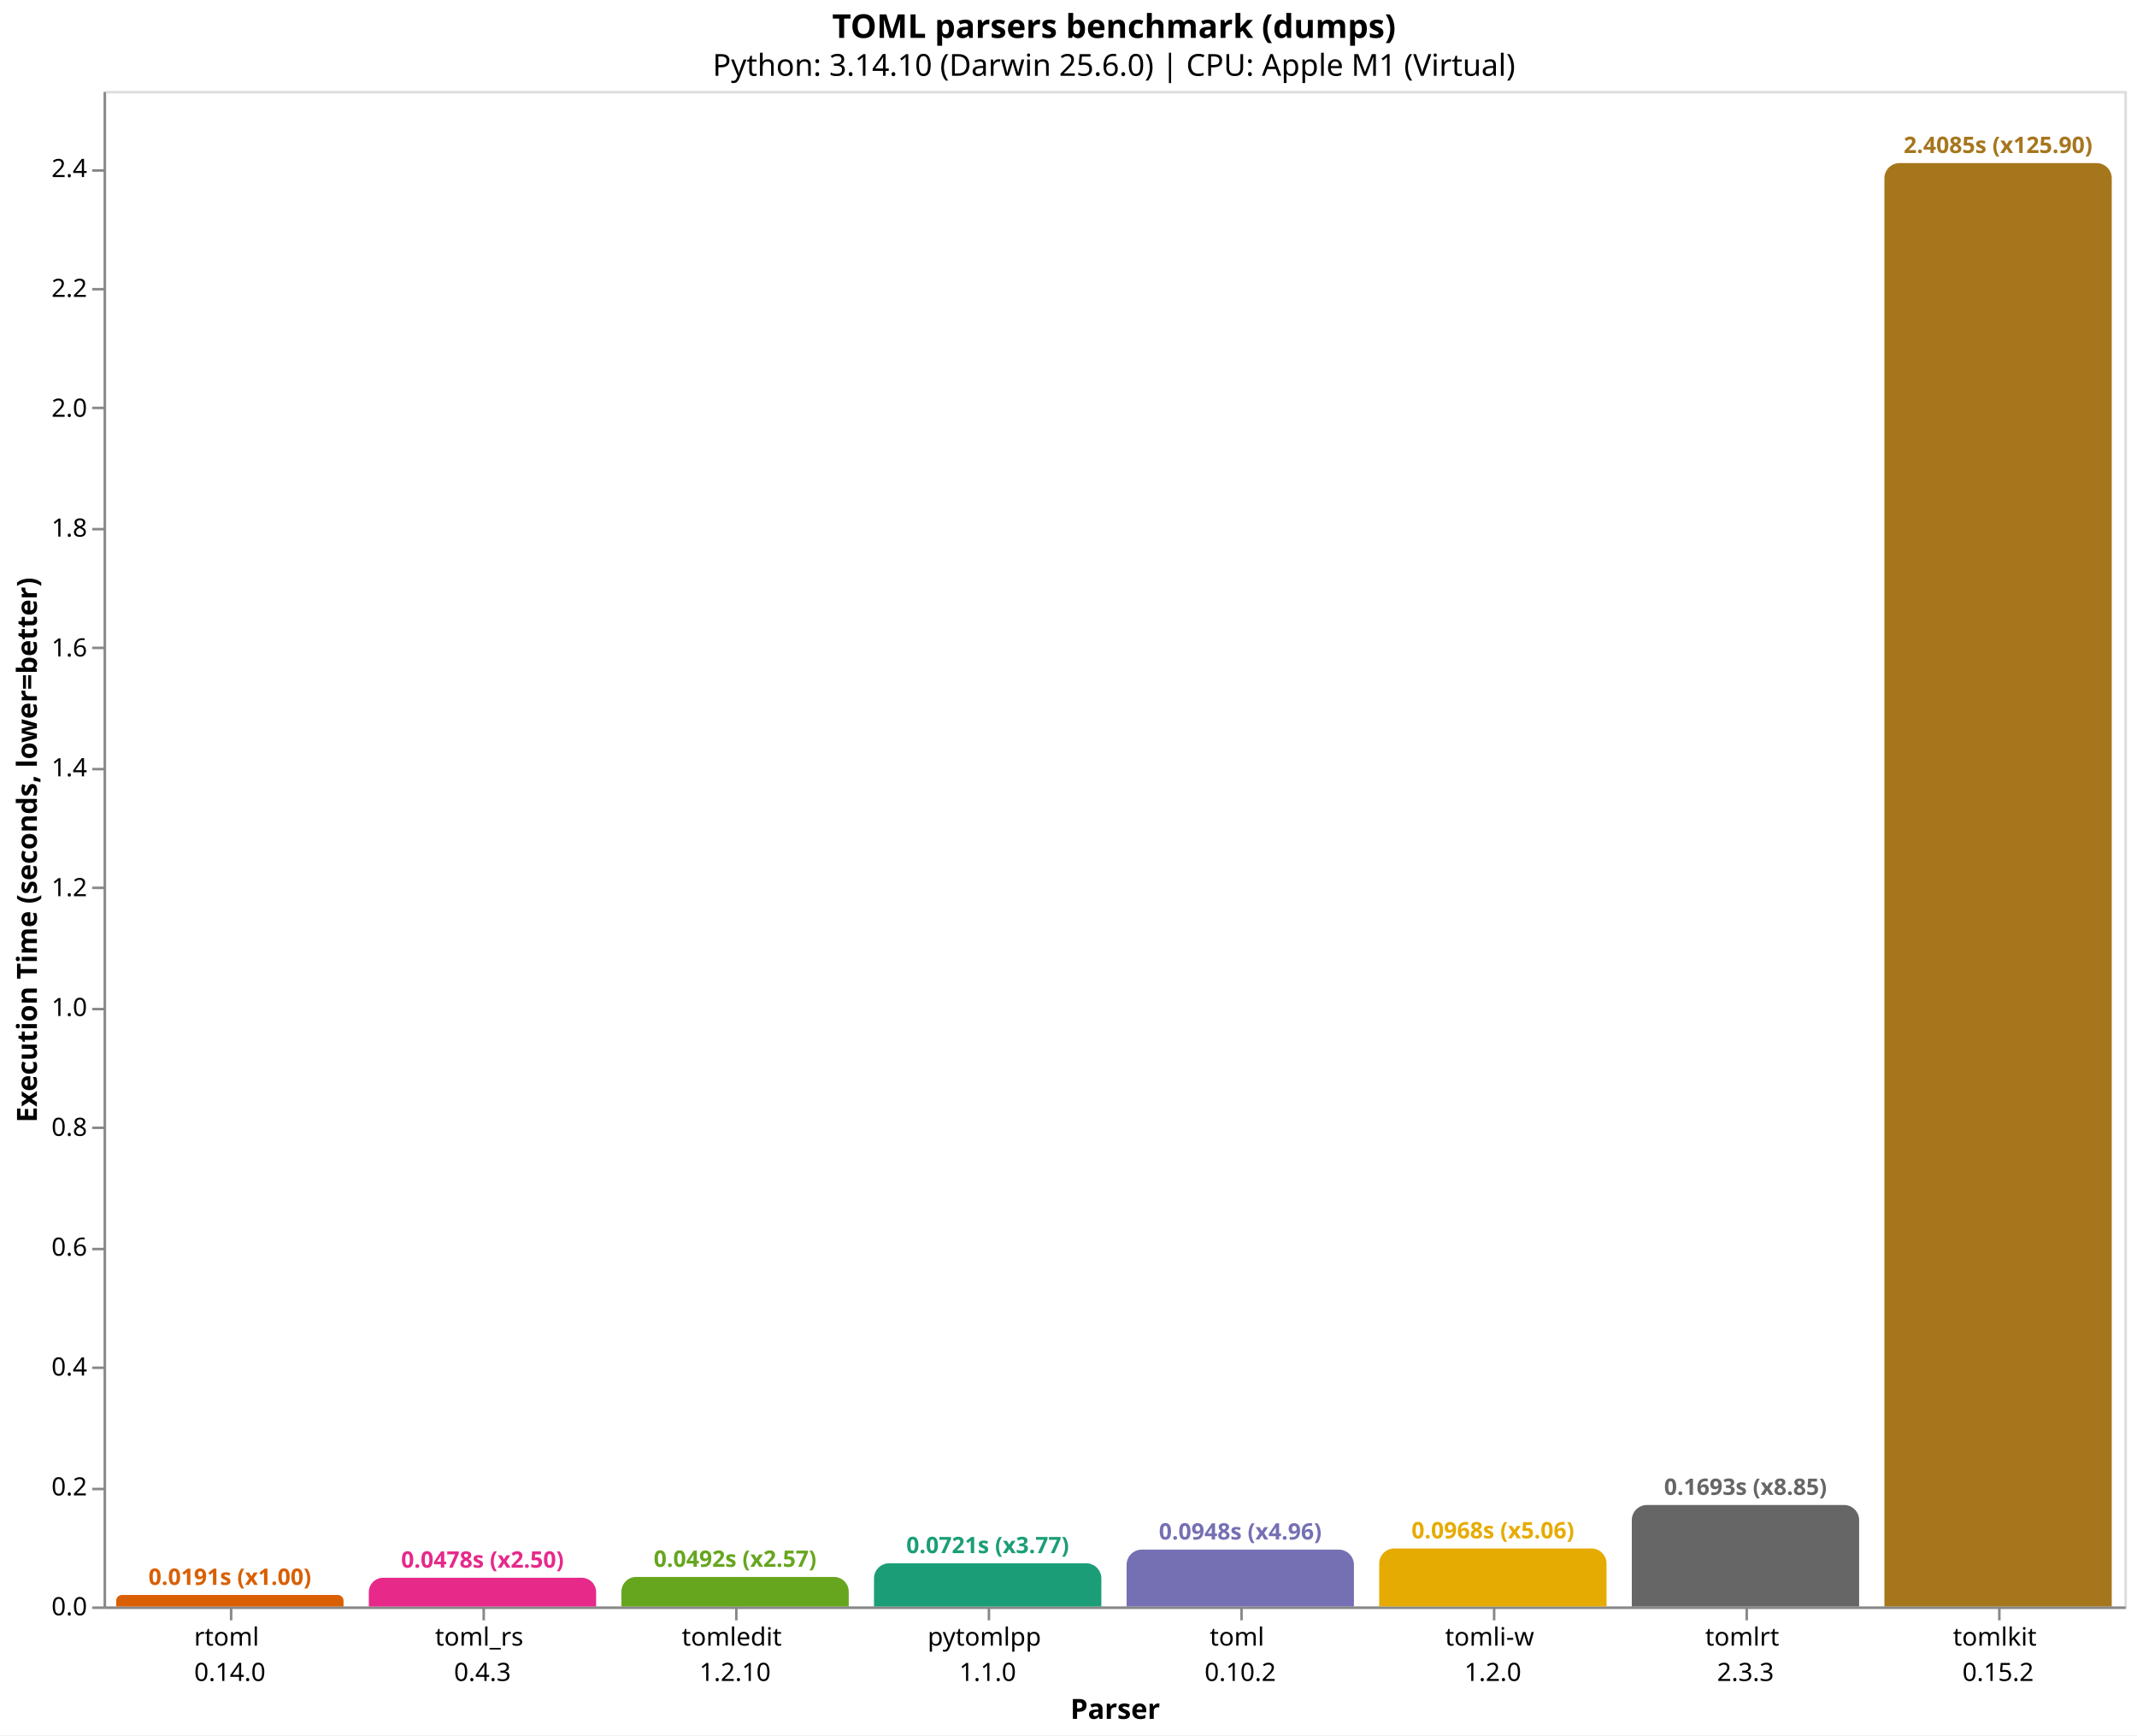
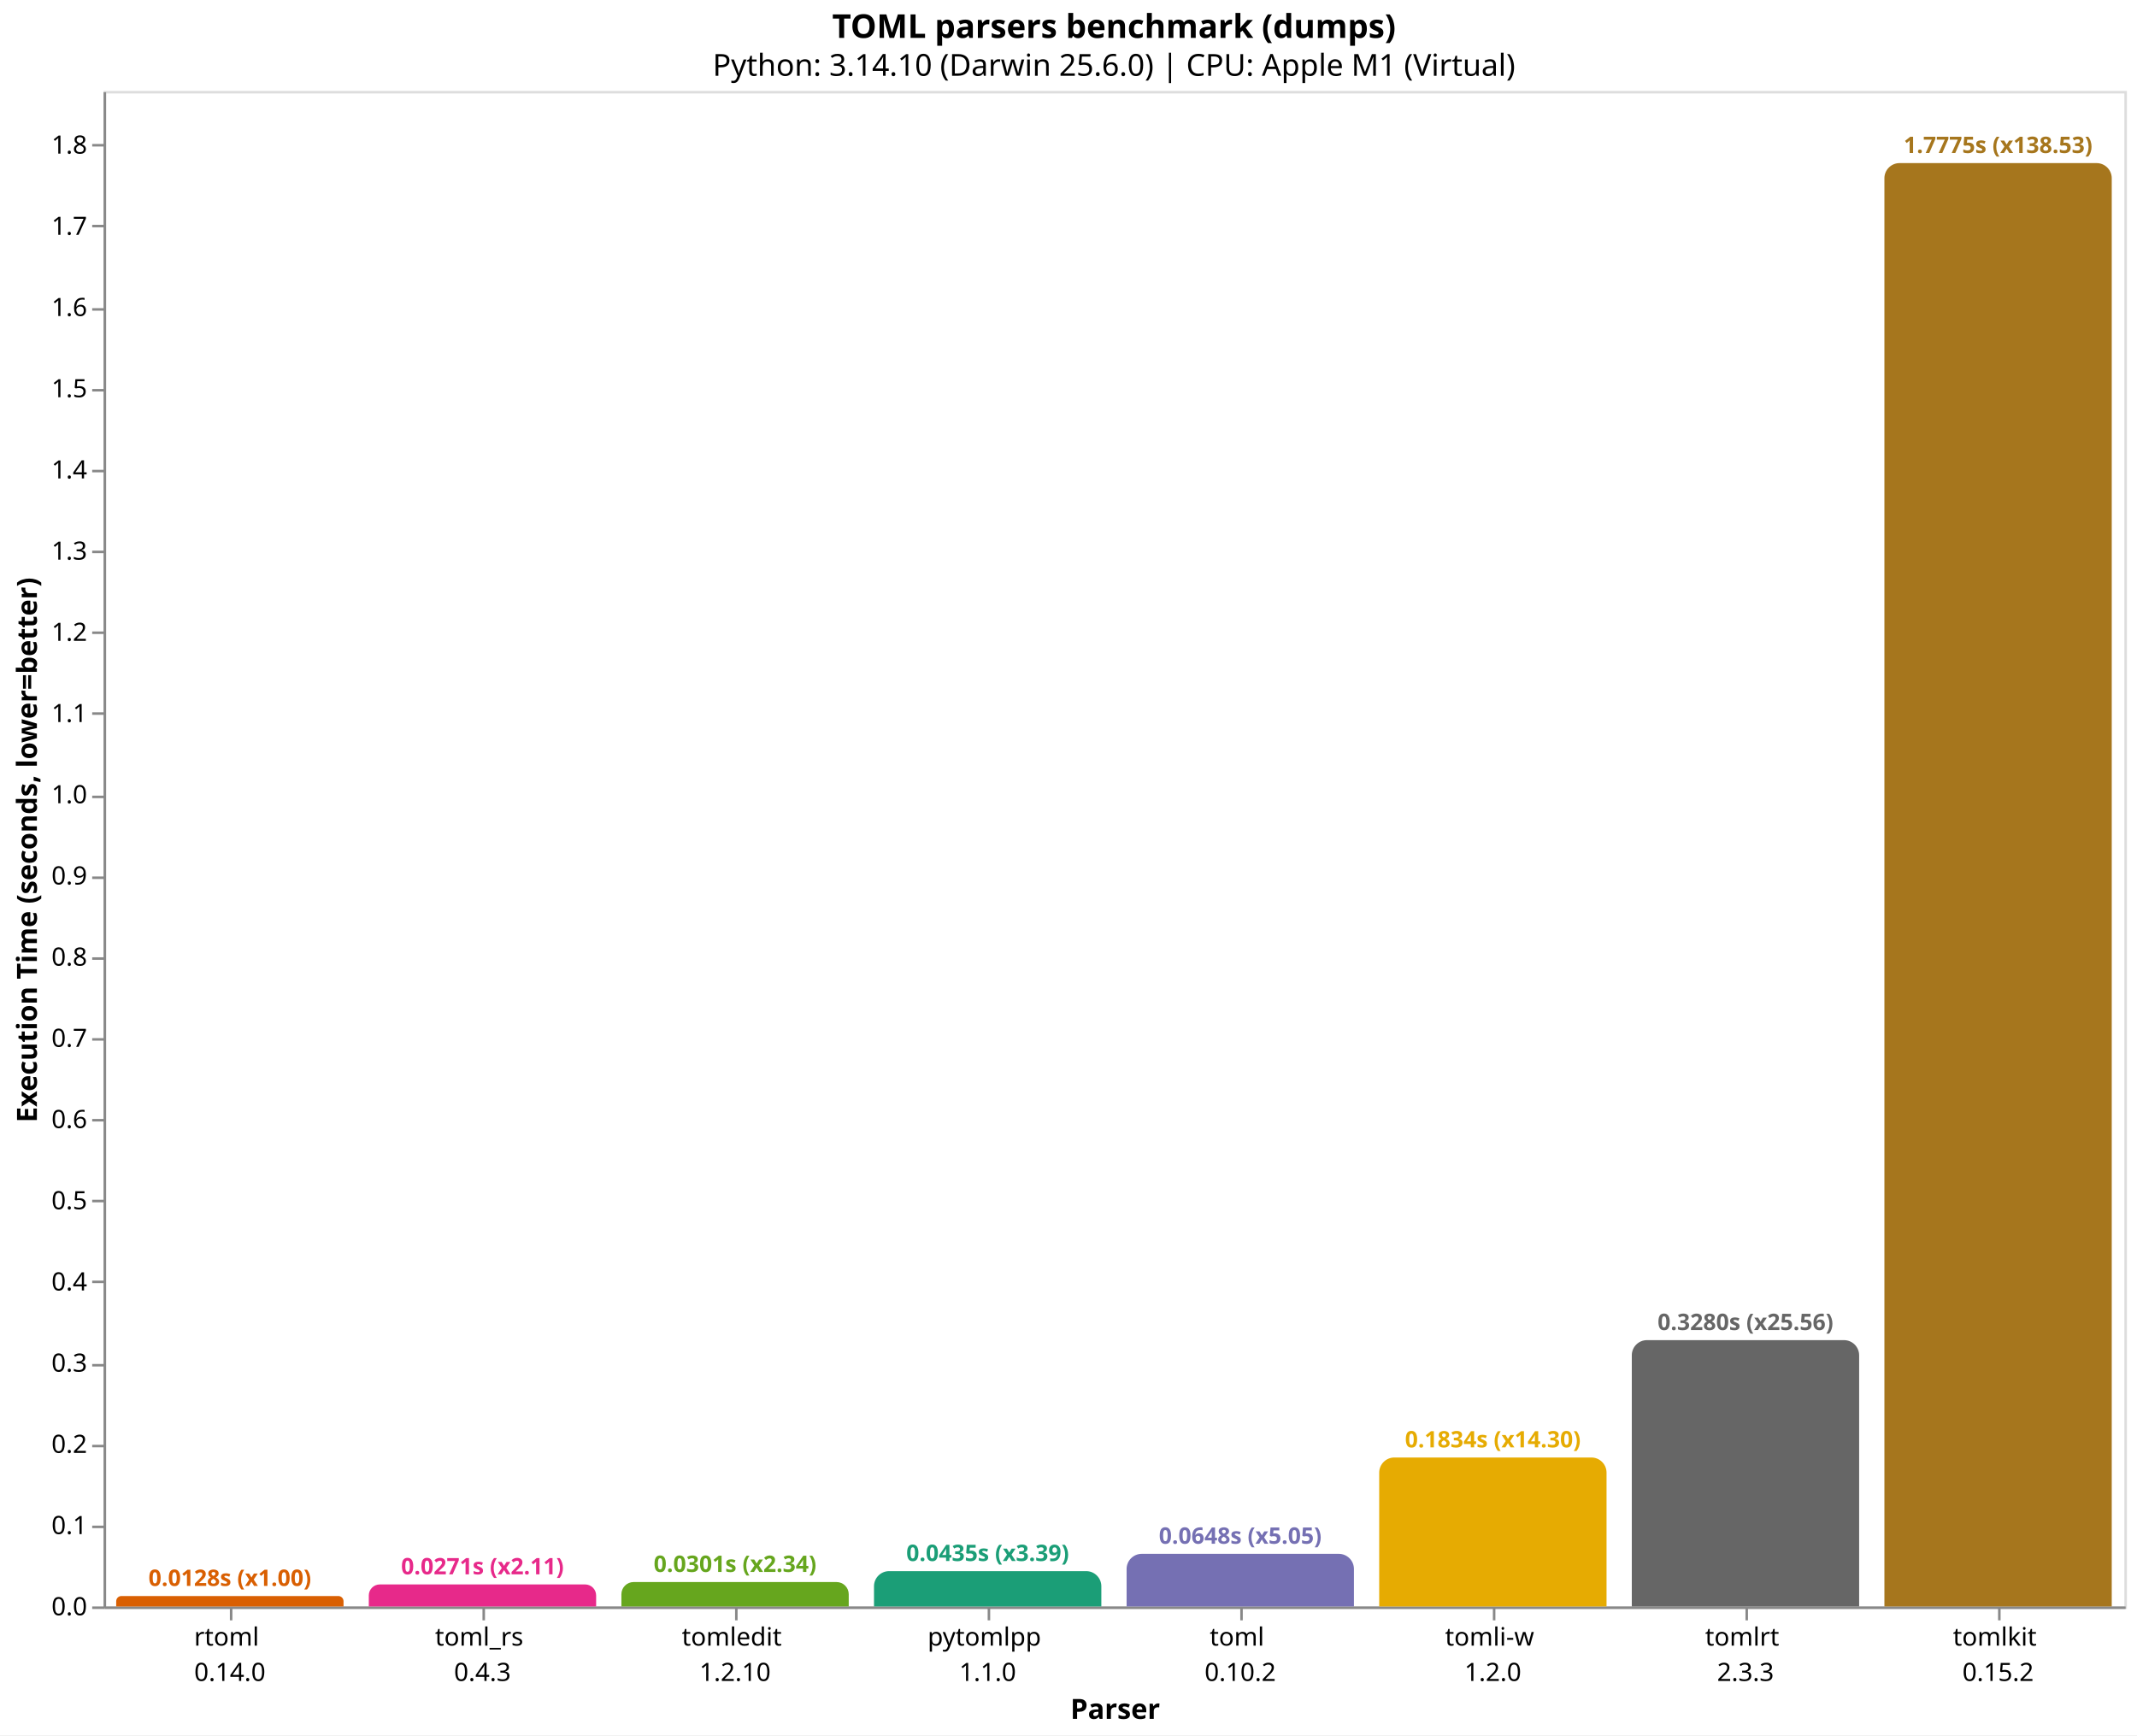
<svg xmlns="http://www.w3.org/2000/svg" version="1.1" class="marks" width="846" height="687" viewBox="0 0 846 687">
  <rect width="846" height="687" fill="white" />
  <g fill="none" stroke-miterlimit="10" transform="translate(41,36)">
    <g class="mark-group role-frame root" role="graphics-object" aria-roledescription="group mark container">
      <g transform="translate(0,0)">
        <path class="background" aria-hidden="true" d="M0.5,0.5h800v600h-800Z" stroke="#ddd" />
        <g>
          <g class="mark-group role-axis" role="graphics-symbol" aria-roledescription="axis" aria-label="X-axis titled 'Parser' for a discrete scale with 8 values: rtoml&#10;0.14.0, toml_rs&#10;0.4.3, tomledit&#10;1.2.10, pytomlpp&#10;1.1.0, toml&#10;0.10.2, ending with tomlkit&#10;0.15.2">
            <g transform="translate(0.5,600.5)">
              <path class="background" aria-hidden="true" d="M0,0h0v0h0Z" pointer-events="none" />
              <g>
                <g class="mark-rule role-axis-tick" pointer-events="none">
                  <line transform="translate(50,0)" x2="0" y2="5" stroke="#888" stroke-width="1" opacity="1" />
                  <line transform="translate(150,0)" x2="0" y2="5" stroke="#888" stroke-width="1" opacity="1" />
                  <line transform="translate(250,0)" x2="0" y2="5" stroke="#888" stroke-width="1" opacity="1" />
                  <line transform="translate(350,0)" x2="0" y2="5" stroke="#888" stroke-width="1" opacity="1" />
                  <line transform="translate(450,0)" x2="0" y2="5" stroke="#888" stroke-width="1" opacity="1" />
                  <line transform="translate(550,0)" x2="0" y2="5" stroke="#888" stroke-width="1" opacity="1" />
                  <line transform="translate(650,0)" x2="0" y2="5" stroke="#888" stroke-width="1" opacity="1" />
                  <line transform="translate(750,0)" x2="0" y2="5" stroke="#888" stroke-width="1" opacity="1" />
                </g>
                <g class="mark-text role-axis-label" pointer-events="none">
                  <text text-anchor="middle" transform="translate(49.5,15)" font-family="sans-serif" font-size="10px" fill="#000" opacity="1">
                    <tspan>rtoml</tspan>
                    <tspan x="0" dy="14">0.14.0</tspan>
                  </text>
                  <text text-anchor="middle" transform="translate(149.5,15)" font-family="sans-serif" font-size="10px" fill="#000" opacity="1">
                    <tspan>toml_rs</tspan>
                    <tspan x="0" dy="14">0.4.3</tspan>
                  </text>
                  <text text-anchor="middle" transform="translate(249.5,15)" font-family="sans-serif" font-size="10px" fill="#000" opacity="1">
                    <tspan>tomledit</tspan>
                    <tspan x="0" dy="14">1.2.10</tspan>
                  </text>
                  <text text-anchor="middle" transform="translate(349.5,15)" font-family="sans-serif" font-size="10px" fill="#000" opacity="1">
                    <tspan>pytomlpp</tspan>
                    <tspan x="0" dy="14">1.1.0</tspan>
                  </text>
                  <text text-anchor="middle" transform="translate(449.5,15)" font-family="sans-serif" font-size="10px" fill="#000" opacity="1">
                    <tspan>toml</tspan>
                    <tspan x="0" dy="14">0.10.2</tspan>
                  </text>
                  <text text-anchor="middle" transform="translate(549.5,15)" font-family="sans-serif" font-size="10px" fill="#000" opacity="1">
                    <tspan>tomli-w</tspan>
                    <tspan x="0" dy="14">1.2.0</tspan>
                  </text>
                  <text text-anchor="middle" transform="translate(649.5,15)" font-family="sans-serif" font-size="10px" fill="#000" opacity="1">
                    <tspan>tomlrt</tspan>
                    <tspan x="0" dy="14">2.3.3</tspan>
                  </text>
                  <text text-anchor="middle" transform="translate(749.5,15)" font-family="sans-serif" font-size="10px" fill="#000" opacity="1">
                    <tspan>tomlkit</tspan>
                    <tspan x="0" dy="14">0.15.2</tspan>
                  </text>
                </g>
                <g class="mark-rule role-axis-domain" pointer-events="none">
                  <line transform="translate(0,0)" x2="800" y2="0" stroke="#888" stroke-width="1" opacity="1" />
                </g>
                <g class="mark-text role-axis-title" pointer-events="none">
                  <text text-anchor="middle" transform="translate(400,44)" font-family="sans-serif" font-size="11px" font-weight="bold" fill="#000" opacity="1">Parser</text>
                </g>
              </g>
              <path class="foreground" aria-hidden="true" d="" pointer-events="none" display="none" />
            </g>
          </g>
-           <g class="mark-group role-axis" role="graphics-symbol" aria-roledescription="axis" aria-label="Y-axis titled 'Execution Time (seconds, lower=better)' for a linear scale with values from 0.0 to 2.5">
+           <g class="mark-group role-axis" role="graphics-symbol" aria-roledescription="axis" aria-label="Y-axis titled 'Execution Time (seconds, lower=better)' for a linear scale with values from 0.0 to 1.9">
            <g transform="translate(0.5,0.5)">
              <path class="background" aria-hidden="true" d="M0,0h0v0h0Z" pointer-events="none" />
              <g>
                <g class="mark-rule role-axis-tick" pointer-events="none">
                  <line transform="translate(0,600)" x2="-5" y2="0" stroke="#888" stroke-width="1" opacity="1" />
-                   <line transform="translate(0,553)" x2="-5" y2="0" stroke="#888" stroke-width="1" opacity="1" />
-                   <line transform="translate(0,505)" x2="-5" y2="0" stroke="#888" stroke-width="1" opacity="1" />
-                   <line transform="translate(0,458)" x2="-5" y2="0" stroke="#888" stroke-width="1" opacity="1" />
-                   <line transform="translate(0,410)" x2="-5" y2="0" stroke="#888" stroke-width="1" opacity="1" />
-                   <line transform="translate(0,363)" x2="-5" y2="0" stroke="#888" stroke-width="1" opacity="1" />
-                   <line transform="translate(0,315)" x2="-5" y2="0" stroke="#888" stroke-width="1" opacity="1" />
-                   <line transform="translate(0,268)" x2="-5" y2="0" stroke="#888" stroke-width="1" opacity="1" />
-                   <line transform="translate(0,220)" x2="-5" y2="0" stroke="#888" stroke-width="1" opacity="1" />
-                   <line transform="translate(0,173)" x2="-5" y2="0" stroke="#888" stroke-width="1" opacity="1" />
-                   <line transform="translate(0,125)" x2="-5" y2="0" stroke="#888" stroke-width="1" opacity="1" />
-                   <line transform="translate(0,78)" x2="-5" y2="0" stroke="#888" stroke-width="1" opacity="1" />
-                   <line transform="translate(0,31)" x2="-5" y2="0" stroke="#888" stroke-width="1" opacity="1" />
+                   <line transform="translate(0,568)" x2="-5" y2="0" stroke="#888" stroke-width="1" opacity="1" />
+                   <line transform="translate(0,536)" x2="-5" y2="0" stroke="#888" stroke-width="1" opacity="1" />
+                   <line transform="translate(0,504)" x2="-5" y2="0" stroke="#888" stroke-width="1" opacity="1" />
+                   <line transform="translate(0,471)" x2="-5" y2="0" stroke="#888" stroke-width="1" opacity="1" />
+                   <line transform="translate(0,439)" x2="-5" y2="0" stroke="#888" stroke-width="1" opacity="1" />
+                   <line transform="translate(0,407)" x2="-5" y2="0" stroke="#888" stroke-width="1" opacity="1" />
+                   <line transform="translate(0,375)" x2="-5" y2="0" stroke="#888" stroke-width="1" opacity="1" />
+                   <line transform="translate(0,343)" x2="-5" y2="0" stroke="#888" stroke-width="1" opacity="1" />
+                   <line transform="translate(0,311)" x2="-5" y2="0" stroke="#888" stroke-width="1" opacity="1" />
+                   <line transform="translate(0,279)" x2="-5" y2="0" stroke="#888" stroke-width="1" opacity="1" />
+                   <line transform="translate(0,246)" x2="-5" y2="0" stroke="#888" stroke-width="1" opacity="1" />
+                   <line transform="translate(0,214)" x2="-5" y2="0" stroke="#888" stroke-width="1" opacity="1" />
+                   <line transform="translate(0,182)" x2="-5" y2="0" stroke="#888" stroke-width="1" opacity="1" />
+                   <line transform="translate(0,150)" x2="-5" y2="0" stroke="#888" stroke-width="1" opacity="1" />
+                   <line transform="translate(0,118)" x2="-5" y2="0" stroke="#888" stroke-width="1" opacity="1" />
+                   <line transform="translate(0,86)" x2="-5" y2="0" stroke="#888" stroke-width="1" opacity="1" />
+                   <line transform="translate(0,53)" x2="-5" y2="0" stroke="#888" stroke-width="1" opacity="1" />
+                   <line transform="translate(0,21)" x2="-5" y2="0" stroke="#888" stroke-width="1" opacity="1" />
                </g>
                <g class="mark-text role-axis-label" pointer-events="none">
                  <text text-anchor="end" transform="translate(-7,603)" font-family="sans-serif" font-size="10px" fill="#000" opacity="1">0.0</text>
-                   <text text-anchor="end" transform="translate(-7,555.5497)" font-family="sans-serif" font-size="10px" fill="#000" opacity="1">0.2</text>
-                   <text text-anchor="end" transform="translate(-7,508.0993)" font-family="sans-serif" font-size="10px" fill="#000" opacity="1">0.4</text>
-                   <text text-anchor="end" transform="translate(-7,460.649)" font-family="sans-serif" font-size="10px" fill="#000" opacity="1">0.6</text>
-                   <text text-anchor="end" transform="translate(-7,413.1986)" font-family="sans-serif" font-size="10px" fill="#000" opacity="1">0.8</text>
-                   <text text-anchor="end" transform="translate(-7,365.7483)" font-family="sans-serif" font-size="10px" fill="#000" opacity="1">1.0</text>
-                   <text text-anchor="end" transform="translate(-7,318.2979)" font-family="sans-serif" font-size="10px" fill="#000" opacity="1">1.2</text>
-                   <text text-anchor="end" transform="translate(-7,270.8476)" font-family="sans-serif" font-size="10px" fill="#000" opacity="1">1.4</text>
-                   <text text-anchor="end" transform="translate(-7,223.3972)" font-family="sans-serif" font-size="10px" fill="#000" opacity="1">1.6</text>
-                   <text text-anchor="end" transform="translate(-7,175.9469)" font-family="sans-serif" font-size="10px" fill="#000" opacity="1">1.8</text>
-                   <text text-anchor="end" transform="translate(-7,128.4965)" font-family="sans-serif" font-size="10px" fill="#000" opacity="1">2.0</text>
-                   <text text-anchor="end" transform="translate(-7,81.0462)" font-family="sans-serif" font-size="10px" fill="#000" opacity="1">2.2</text>
-                   <text text-anchor="end" transform="translate(-7,33.59586)" font-family="sans-serif" font-size="10px" fill="#000" opacity="1">2.4</text>
+                   <text text-anchor="end" transform="translate(-7,570.8512)" font-family="sans-serif" font-size="10px" fill="#000" opacity="1">0.1</text>
+                   <text text-anchor="end" transform="translate(-7,538.7025)" font-family="sans-serif" font-size="10px" fill="#000" opacity="1">0.2</text>
+                   <text text-anchor="end" transform="translate(-7,506.5537)" font-family="sans-serif" font-size="10px" fill="#000" opacity="1">0.3</text>
+                   <text text-anchor="end" transform="translate(-7,474.405)" font-family="sans-serif" font-size="10px" fill="#000" opacity="1">0.4</text>
+                   <text text-anchor="end" transform="translate(-7,442.2562)" font-family="sans-serif" font-size="10px" fill="#000" opacity="1">0.5</text>
+                   <text text-anchor="end" transform="translate(-7,410.1074)" font-family="sans-serif" font-size="10px" fill="#000" opacity="1">0.6</text>
+                   <text text-anchor="end" transform="translate(-7,377.9587)" font-family="sans-serif" font-size="10px" fill="#000" opacity="1">0.7</text>
+                   <text text-anchor="end" transform="translate(-7,345.8099)" font-family="sans-serif" font-size="10px" fill="#000" opacity="1">0.8</text>
+                   <text text-anchor="end" transform="translate(-7,313.6612)" font-family="sans-serif" font-size="10px" fill="#000" opacity="1">0.9</text>
+                   <text text-anchor="end" transform="translate(-7,281.5124)" font-family="sans-serif" font-size="10px" fill="#000" opacity="1">1.0</text>
+                   <text text-anchor="end" transform="translate(-7,249.3636)" font-family="sans-serif" font-size="10px" fill="#000" opacity="1">1.1</text>
+                   <text text-anchor="end" transform="translate(-7,217.2149)" font-family="sans-serif" font-size="10px" fill="#000" opacity="1">1.2</text>
+                   <text text-anchor="end" transform="translate(-7,185.0661)" font-family="sans-serif" font-size="10px" fill="#000" opacity="1">1.3</text>
+                   <text text-anchor="end" transform="translate(-7,152.9174)" font-family="sans-serif" font-size="10px" fill="#000" opacity="1">1.4</text>
+                   <text text-anchor="end" transform="translate(-7,120.7686)" font-family="sans-serif" font-size="10px" fill="#000" opacity="1">1.5</text>
+                   <text text-anchor="end" transform="translate(-7,88.61984)" font-family="sans-serif" font-size="10px" fill="#000" opacity="1">1.6</text>
+                   <text text-anchor="end" transform="translate(-7,56.47109)" font-family="sans-serif" font-size="10px" fill="#000" opacity="1">1.7</text>
+                   <text text-anchor="end" transform="translate(-7,24.32233)" font-family="sans-serif" font-size="10px" fill="#000" opacity="1">1.8</text>
                </g>
                <g class="mark-rule role-axis-domain" pointer-events="none">
                  <line transform="translate(0,600)" x2="0" y2="-600" stroke="#888" stroke-width="1" opacity="1" />
                </g>
                <g class="mark-text role-axis-title" pointer-events="none">
                  <text text-anchor="middle" transform="translate(-24.90137,300) rotate(-90) translate(0,-2)" font-family="sans-serif" font-size="11px" font-weight="bold" fill="#000" opacity="1">Execution Time (seconds, lower=better)</text>
                </g>
              </g>
              <path class="foreground" aria-hidden="true" d="" pointer-events="none" display="none" />
            </g>
          </g>
          <g class="mark-group role-scope" role="graphics-object" aria-roledescription="group mark container">
-             <g transform="translate(5,595.4612)">
-               <path class="background" aria-hidden="true" d="M2.269,0L87.731,0C88.983,0,90,1.017,90,2.269L90,4.539C90,4.539,90,4.539,90,4.539L0,4.539C0,4.539,0,4.539,0,4.539L0,2.269C0,1.017,1.017,0,2.269,0Z" />
+             <g transform="translate(5,595.8752)">
+               <path class="background" aria-hidden="true" d="M2.062,0L87.938,0C89.076,0,90,0.924,90,2.062L90,4.125C90,4.125,90,4.125,90,4.125L0,4.125C0,4.125,0,4.125,0,4.125L0,2.062C0,0.924,0.924,0,2.062,0Z" />
              <g clip-path="url(#clip9)">
                <g class="mark-group role-scope" role="graphics-object" aria-roledescription="group mark container">
-                   <g transform="translate(0,-595.4612)">
-                     <path class="background" aria-hidden="true" d="M0,0h90v0h-90Z" />
-                     <g>
-                       <g class="mark-rect role-mark layer_0_marks" role="graphics-object" aria-roledescription="rect mark container">
-                         <path aria-label="Parser: rtoml&#10;0.14.0; Execution Time (seconds, lower=better): 0.019130791; parser: rtoml; Execution Time (s): 0.0191; Slowdown: 1.00" role="graphics-symbol" aria-roledescription="bar" d="M0,595.461h90v4.539h-90Z" fill="#d95f02" />
-                       </g>
-                     </g>
-                     <path class="foreground" aria-hidden="true" d="" display="none" />
-                   </g>
-                 </g>
-               </g>
-               <path class="foreground" aria-hidden="true" d="" display="none" />
-             </g>
-             <g transform="translate(105,588.6511)">
-               <path class="background" aria-hidden="true" d="M5.674,0L84.326,0C87.457,0,90,2.543,90,5.674L90,11.349C90,11.349,90,11.349,90,11.349L0,11.349C0,11.349,0,11.349,0,11.349L0,5.674C0,2.543,2.543,0,5.674,0Z" />
+                   <g transform="translate(0,-595.8752)">
+                     <path class="background" aria-hidden="true" d="M0,0h90v0h-90Z" />
+                     <g>
+                       <g class="mark-rect role-mark layer_0_marks" role="graphics-object" aria-roledescription="rect mark container">
+                         <path aria-label="Parser: rtoml&#10;0.14.0; Execution Time (seconds, lower=better): 0.012830458; parser: rtoml; Execution Time (s): 0.0128; Slowdown: 1.00" role="graphics-symbol" aria-roledescription="bar" d="M0,595.875h90v4.125h-90Z" fill="#d95f02" />
+                       </g>
+                     </g>
+                     <path class="foreground" aria-hidden="true" d="" display="none" />
+                   </g>
+                 </g>
+               </g>
+               <path class="foreground" aria-hidden="true" d="" display="none" />
+             </g>
+             <g transform="translate(105,591.2833)">
+               <path class="background" aria-hidden="true" d="M4.358,0L85.642,0C88.047,0,90,1.953,90,4.358L90,8.717C90,8.717,90,8.717,90,8.717L0,8.717C0,8.717,0,8.717,0,8.717L0,4.358C0,1.953,1.953,0,4.358,0Z" />
              <g clip-path="url(#clip10)">
                <g class="mark-group role-scope" role="graphics-object" aria-roledescription="group mark container">
-                   <g transform="translate(0,-588.6511)">
-                     <path class="background" aria-hidden="true" d="M0,0h90v0h-90Z" />
-                     <g>
-                       <g class="mark-rect role-mark layer_0_marks" role="graphics-object" aria-roledescription="rect mark container">
-                         <path aria-label="Parser: toml_rs&#10;0.4.3; Execution Time (seconds, lower=better): 0.047835042; parser: toml_rs; Execution Time (s): 0.0478; Slowdown: 2.50" role="graphics-symbol" aria-roledescription="bar" d="M0,588.651h90v11.349h-90Z" fill="#e7298a" />
-                       </g>
-                     </g>
-                     <path class="foreground" aria-hidden="true" d="" display="none" />
-                   </g>
-                 </g>
-               </g>
-               <path class="foreground" aria-hidden="true" d="" display="none" />
-             </g>
-             <g transform="translate(205,588.3192)">
-               <path class="background" aria-hidden="true" d="M5.84,0L84.16,0C87.383,0,90,2.617,90,5.84L90,11.681C90,11.681,90,11.681,90,11.681L0,11.681C0,11.681,0,11.681,0,11.681L0,5.84C0,2.617,2.617,0,5.84,0Z" />
+                   <g transform="translate(0,-591.2833)">
+                     <path class="background" aria-hidden="true" d="M0,0h90v0h-90Z" />
+                     <g>
+                       <g class="mark-rect role-mark layer_0_marks" role="graphics-object" aria-roledescription="rect mark container">
+                         <path aria-label="Parser: toml_rs&#10;0.4.3; Execution Time (seconds, lower=better): 0.027113667; parser: toml_rs; Execution Time (s): 0.0271; Slowdown: 2.11" role="graphics-symbol" aria-roledescription="bar" d="M0,591.283h90v8.717h-90Z" fill="#e7298a" />
+                       </g>
+                     </g>
+                     <path class="foreground" aria-hidden="true" d="" display="none" />
+                   </g>
+                 </g>
+               </g>
+               <path class="foreground" aria-hidden="true" d="" display="none" />
+             </g>
+             <g transform="translate(205,590.3364)">
+               <path class="background" aria-hidden="true" d="M4.832,0L85.168,0C87.835,0,90,2.165,90,4.832L90,9.664C90,9.664,90,9.664,90,9.664L0,9.664C0,9.664,0,9.664,0,9.664L0,4.832C0,2.165,2.165,0,4.832,0Z" />
              <g clip-path="url(#clip11)">
                <g class="mark-group role-scope" role="graphics-object" aria-roledescription="group mark container">
-                   <g transform="translate(0,-588.3192)">
-                     <path class="background" aria-hidden="true" d="M0,0h90v0h-90Z" />
-                     <g>
-                       <g class="mark-rect role-mark layer_0_marks" role="graphics-object" aria-roledescription="rect mark container">
-                         <path aria-label="Parser: tomledit&#10;1.2.10; Execution Time (seconds, lower=better): 0.049233708; parser: tomledit; Execution Time (s): 0.0492; Slowdown: 2.57" role="graphics-symbol" aria-roledescription="bar" d="M0,588.319h90v11.681h-90Z" fill="#66a61e" />
-                       </g>
-                     </g>
-                     <path class="foreground" aria-hidden="true" d="" display="none" />
-                   </g>
-                 </g>
-               </g>
-               <path class="foreground" aria-hidden="true" d="" display="none" />
-             </g>
-             <g transform="translate(305,582.9002)">
-               <path class="background" aria-hidden="true" d="M6,0L84,0C87.311,0,90,2.689,90,6L90,17.1C90,17.1,90,17.1,90,17.1L0,17.1C0,17.1,0,17.1,0,17.1L0,6C0,2.689,2.689,0,6,0Z" />
+                   <g transform="translate(0,-590.3364)">
+                     <path class="background" aria-hidden="true" d="M0,0h90v0h-90Z" />
+                     <g>
+                       <g class="mark-rect role-mark layer_0_marks" role="graphics-object" aria-roledescription="rect mark container">
+                         <path aria-label="Parser: tomledit&#10;1.2.10; Execution Time (seconds, lower=better): 0.030059042; parser: tomledit; Execution Time (s): 0.0301; Slowdown: 2.34" role="graphics-symbol" aria-roledescription="bar" d="M0,590.336h90v9.664h-90Z" fill="#66a61e" />
+                       </g>
+                     </g>
+                     <path class="foreground" aria-hidden="true" d="" display="none" />
+                   </g>
+                 </g>
+               </g>
+               <path class="foreground" aria-hidden="true" d="" display="none" />
+             </g>
+             <g transform="translate(305,586.0131)">
+               <path class="background" aria-hidden="true" d="M6,0L84,0C87.311,0,90,2.689,90,6L90,13.987C90,13.987,90,13.987,90,13.987L0,13.987C0,13.987,0,13.987,0,13.987L0,6C0,2.689,2.689,0,6,0Z" />
              <g clip-path="url(#clip12)">
                <g class="mark-group role-scope" role="graphics-object" aria-roledescription="group mark container">
-                   <g transform="translate(0,-582.9002)">
-                     <path class="background" aria-hidden="true" d="M0,0h90v0h-90Z" />
-                     <g>
-                       <g class="mark-rect role-mark layer_0_marks" role="graphics-object" aria-roledescription="rect mark container">
-                         <path aria-label="Parser: pytomlpp&#10;1.1.0; Execution Time (seconds, lower=better): 0.072074708; parser: pytomlpp; Execution Time (s): 0.0721; Slowdown: 3.77" role="graphics-symbol" aria-roledescription="bar" d="M0,582.9h90v17.1h-90Z" fill="#1b9e77" />
-                       </g>
-                     </g>
-                     <path class="foreground" aria-hidden="true" d="" display="none" />
-                   </g>
-                 </g>
-               </g>
-               <path class="foreground" aria-hidden="true" d="" display="none" />
-             </g>
-             <g transform="translate(405,577.5047)">
-               <path class="background" aria-hidden="true" d="M6,0L84,0C87.311,0,90,2.689,90,6L90,22.495C90,22.495,90,22.495,90,22.495L0,22.495C0,22.495,0,22.495,0,22.495L0,6C0,2.689,2.689,0,6,0Z" />
+                   <g transform="translate(0,-586.0131)">
+                     <path class="background" aria-hidden="true" d="M0,0h90v0h-90Z" />
+                     <g>
+                       <g class="mark-rect role-mark layer_0_marks" role="graphics-object" aria-roledescription="rect mark container">
+                         <path aria-label="Parser: pytomlpp&#10;1.1.0; Execution Time (seconds, lower=better): 0.043506834; parser: pytomlpp; Execution Time (s): 0.0435; Slowdown: 3.39" role="graphics-symbol" aria-roledescription="bar" d="M0,586.013h90v13.987h-90Z" fill="#1b9e77" />
+                       </g>
+                     </g>
+                     <path class="foreground" aria-hidden="true" d="" display="none" />
+                   </g>
+                 </g>
+               </g>
+               <path class="foreground" aria-hidden="true" d="" display="none" />
+             </g>
+             <g transform="translate(405,579.1734)">
+               <path class="background" aria-hidden="true" d="M6,0L84,0C87.311,0,90,2.689,90,6L90,20.827C90,20.827,90,20.827,90,20.827L0,20.827C0,20.827,0,20.827,0,20.827L0,6C0,2.689,2.689,0,6,0Z" />
              <g clip-path="url(#clip13)">
                <g class="mark-group role-scope" role="graphics-object" aria-roledescription="group mark container">
-                   <g transform="translate(0,-577.5047)">
-                     <path class="background" aria-hidden="true" d="M0,0h90v0h-90Z" />
-                     <g>
-                       <g class="mark-rect role-mark layer_0_marks" role="graphics-object" aria-roledescription="rect mark container">
-                         <path aria-label="Parser: toml&#10;0.10.2; Execution Time (seconds, lower=better): 0.094816166; parser: toml; Execution Time (s): 0.0948; Slowdown: 4.96" role="graphics-symbol" aria-roledescription="bar" d="M0,577.505h90v22.495h-90Z" fill="#7570b3" />
-                       </g>
-                     </g>
-                     <path class="foreground" aria-hidden="true" d="" display="none" />
-                   </g>
-                 </g>
-               </g>
-               <path class="foreground" aria-hidden="true" d="" display="none" />
-             </g>
-             <g transform="translate(505,577.0382)">
-               <path class="background" aria-hidden="true" d="M6,0L84,0C87.311,0,90,2.689,90,6L90,22.962C90,22.962,90,22.962,90,22.962L0,22.962C0,22.962,0,22.962,0,22.962L0,6C0,2.689,2.689,0,6,0Z" />
+                   <g transform="translate(0,-579.1734)">
+                     <path class="background" aria-hidden="true" d="M0,0h90v0h-90Z" />
+                     <g>
+                       <g class="mark-rect role-mark layer_0_marks" role="graphics-object" aria-roledescription="rect mark container">
+                         <path aria-label="Parser: toml&#10;0.10.2; Execution Time (seconds, lower=better): 0.064781958; parser: toml; Execution Time (s): 0.0648; Slowdown: 5.05" role="graphics-symbol" aria-roledescription="bar" d="M0,579.173h90v20.827h-90Z" fill="#7570b3" />
+                       </g>
+                     </g>
+                     <path class="foreground" aria-hidden="true" d="" display="none" />
+                   </g>
+                 </g>
+               </g>
+               <path class="foreground" aria-hidden="true" d="" display="none" />
+             </g>
+             <g transform="translate(505,541.0299)">
+               <path class="background" aria-hidden="true" d="M6,0L84,0C87.311,0,90,2.689,90,6L90,58.97C90,58.97,90,58.97,90,58.97L0,58.97C0,58.97,0,58.97,0,58.97L0,6C0,2.689,2.689,0,6,0Z" />
              <g clip-path="url(#clip14)">
                <g class="mark-group role-scope" role="graphics-object" aria-roledescription="group mark container">
-                   <g transform="translate(0,-577.0382)">
-                     <path class="background" aria-hidden="true" d="M0,0h90v0h-90Z" />
-                     <g>
-                       <g class="mark-rect role-mark layer_0_marks" role="graphics-object" aria-roledescription="rect mark container">
-                         <path aria-label="Parser: tomli-w&#10;1.2.0; Execution Time (seconds, lower=better): 0.096782334; parser: tomli-w; Execution Time (s): 0.0968; Slowdown: 5.06" role="graphics-symbol" aria-roledescription="bar" d="M0,577.038h90v22.962h-90Z" fill="#e6ab02" />
-                       </g>
-                     </g>
-                     <path class="foreground" aria-hidden="true" d="" display="none" />
-                   </g>
-                 </g>
-               </g>
-               <path class="foreground" aria-hidden="true" d="" display="none" />
-             </g>
-             <g transform="translate(605,559.827)">
-               <path class="background" aria-hidden="true" d="M6,0L84,0C87.311,0,90,2.689,90,6L90,40.173C90,40.173,90,40.173,90,40.173L0,40.173C0,40.173,0,40.173,0,40.173L0,6C0,2.689,2.689,0,6,0Z" />
+                   <g transform="translate(0,-541.0299)">
+                     <path class="background" aria-hidden="true" d="M0,0h90v0h-90Z" />
+                     <g>
+                       <g class="mark-rect role-mark layer_0_marks" role="graphics-object" aria-roledescription="rect mark container">
+                         <path aria-label="Parser: tomli-w&#10;1.2.0; Execution Time (seconds, lower=better): 0.183429; parser: tomli-w; Execution Time (s): 0.1834; Slowdown: 14.30" role="graphics-symbol" aria-roledescription="bar" d="M0,541.03h90v58.97h-90Z" fill="#e6ab02" />
+                       </g>
+                     </g>
+                     <path class="foreground" aria-hidden="true" d="" display="none" />
+                   </g>
+                 </g>
+               </g>
+               <path class="foreground" aria-hidden="true" d="" display="none" />
+             </g>
+             <g transform="translate(605,494.5634)">
+               <path class="background" aria-hidden="true" d="M6,0L84,0C87.311,0,90,2.689,90,6L90,105.437C90,105.437,90,105.437,90,105.437L0,105.437C0,105.437,0,105.437,0,105.437L0,6C0,2.689,2.689,0,6,0Z" />
              <g clip-path="url(#clip15)">
                <g class="mark-group role-scope" role="graphics-object" aria-roledescription="group mark container">
-                   <g transform="translate(0,-559.827)">
-                     <path class="background" aria-hidden="true" d="M0,0h90v0h-90Z" />
-                     <g>
-                       <g class="mark-rect role-mark layer_0_marks" role="graphics-object" aria-roledescription="rect mark container">
-                         <path aria-label="Parser: tomlrt&#10;2.3.3; Execution Time (seconds, lower=better): 0.169326375; parser: tomlrt; Execution Time (s): 0.1693; Slowdown: 8.85" role="graphics-symbol" aria-roledescription="bar" d="M0,559.827h90v40.173h-90Z" fill="#666666" />
+                   <g transform="translate(0,-494.5634)">
+                     <path class="background" aria-hidden="true" d="M0,0h90v0h-90Z" />
+                     <g>
+                       <g class="mark-rect role-mark layer_0_marks" role="graphics-object" aria-roledescription="rect mark container">
+                         <path aria-label="Parser: tomlrt&#10;2.3.3; Execution Time (seconds, lower=better): 0.327964792; parser: tomlrt; Execution Time (s): 0.3280; Slowdown: 25.56" role="graphics-symbol" aria-roledescription="bar" d="M0,494.563h90v105.437h-90Z" fill="#666666" />
                      </g>
                    </g>
                    <path class="foreground" aria-hidden="true" d="" display="none" />
                  </g>
                </g>
              </g>
              <path class="foreground" aria-hidden="true" d="" display="none" />
            </g>
            <g transform="translate(705,28.57143)">
              <path class="background" aria-hidden="true" d="M6,0L84,0C87.311,0,90,2.689,90,6L90,571.429C90,571.429,90,571.429,90,571.429L0,571.429C0,571.429,0,571.429,0,571.429L0,6C0,2.689,2.689,0,6,0Z" />
              <g clip-path="url(#clip16)">
                <g class="mark-group role-scope" role="graphics-object" aria-roledescription="group mark container">
                  <g transform="translate(0,-28.57143)">
                    <path class="background" aria-hidden="true" d="M0,0h90v0h-90Z" />
                    <g>
                      <g class="mark-rect role-mark layer_0_marks" role="graphics-object" aria-roledescription="rect mark container">
-                         <path aria-label="Parser: tomlkit&#10;0.15.2; Execution Time (seconds, lower=better): 2.408532833; parser: tomlkit; Execution Time (s): 2.4085; Slowdown: 125.90" role="graphics-symbol" aria-roledescription="bar" d="M0,28.571h90v571.429h-90Z" fill="#a6761d" />
+                         <path aria-label="Parser: tomlkit&#10;0.15.2; Execution Time (seconds, lower=better): 1.777451375; parser: tomlkit; Execution Time (s): 1.7775; Slowdown: 138.53" role="graphics-symbol" aria-roledescription="bar" d="M0,28.571h90v571.429h-90Z" fill="#a6761d" />
                      </g>
                    </g>
                    <path class="foreground" aria-hidden="true" d="" display="none" />
                  </g>
                </g>
              </g>
              <path class="foreground" aria-hidden="true" d="" display="none" />
            </g>
          </g>
          <g class="mark-text role-mark layer_1_marks" role="graphics-object" aria-roledescription="text mark container">
-             <text aria-label="Parser: rtoml&#10;0.14.0; Execution Time (seconds, lower=better): 0.019130791; parser: rtoml; label: 0.0191s (x1.00); Execution Time (s): 0.0191; Slowdown: 1.00" role="graphics-symbol" aria-roledescription="text mark" text-anchor="middle" transform="translate(50,591.4612)" font-family="sans-serif" font-size="9px" font-weight="bold" fill="#d95f02">0.0191s (x1.00)</text>
-             <text aria-label="Parser: toml_rs&#10;0.4.3; Execution Time (seconds, lower=better): 0.047835042; parser: toml_rs; label: 0.0478s (x2.50); Execution Time (s): 0.0478; Slowdown: 2.50" role="graphics-symbol" aria-roledescription="text mark" text-anchor="middle" transform="translate(150,584.6511)" font-family="sans-serif" font-size="9px" font-weight="bold" fill="#e7298a">0.0478s (x2.50)</text>
-             <text aria-label="Parser: tomledit&#10;1.2.10; Execution Time (seconds, lower=better): 0.049233708; parser: tomledit; label: 0.0492s (x2.57); Execution Time (s): 0.0492; Slowdown: 2.57" role="graphics-symbol" aria-roledescription="text mark" text-anchor="middle" transform="translate(250,584.3192)" font-family="sans-serif" font-size="9px" font-weight="bold" fill="#66a61e">0.0492s (x2.57)</text>
-             <text aria-label="Parser: pytomlpp&#10;1.1.0; Execution Time (seconds, lower=better): 0.072074708; parser: pytomlpp; label: 0.0721s (x3.77); Execution Time (s): 0.0721; Slowdown: 3.77" role="graphics-symbol" aria-roledescription="text mark" text-anchor="middle" transform="translate(350,578.9002)" font-family="sans-serif" font-size="9px" font-weight="bold" fill="#1b9e77">0.0721s (x3.77)</text>
-             <text aria-label="Parser: toml&#10;0.10.2; Execution Time (seconds, lower=better): 0.094816166; parser: toml; label: 0.0948s (x4.96); Execution Time (s): 0.0948; Slowdown: 4.96" role="graphics-symbol" aria-roledescription="text mark" text-anchor="middle" transform="translate(450,573.5047)" font-family="sans-serif" font-size="9px" font-weight="bold" fill="#7570b3">0.0948s (x4.96)</text>
-             <text aria-label="Parser: tomli-w&#10;1.2.0; Execution Time (seconds, lower=better): 0.096782334; parser: tomli-w; label: 0.0968s (x5.06); Execution Time (s): 0.0968; Slowdown: 5.06" role="graphics-symbol" aria-roledescription="text mark" text-anchor="middle" transform="translate(550,573.0382)" font-family="sans-serif" font-size="9px" font-weight="bold" fill="#e6ab02">0.0968s (x5.06)</text>
-             <text aria-label="Parser: tomlrt&#10;2.3.3; Execution Time (seconds, lower=better): 0.169326375; parser: tomlrt; label: 0.1693s (x8.85); Execution Time (s): 0.1693; Slowdown: 8.85" role="graphics-symbol" aria-roledescription="text mark" text-anchor="middle" transform="translate(650,555.827)" font-family="sans-serif" font-size="9px" font-weight="bold" fill="#666666">0.1693s (x8.85)</text>
-             <text aria-label="Parser: tomlkit&#10;0.15.2; Execution Time (seconds, lower=better): 2.408532833; parser: tomlkit; label: 2.4085s (x125.90); Execution Time (s): 2.4085; Slowdown: 125.90" role="graphics-symbol" aria-roledescription="text mark" text-anchor="middle" transform="translate(750,24.57143)" font-family="sans-serif" font-size="9px" font-weight="bold" fill="#a6761d">2.4085s (x125.90)</text>
+             <text aria-label="Parser: rtoml&#10;0.14.0; Execution Time (seconds, lower=better): 0.012830458; parser: rtoml; label: 0.0128s (x1.00); Execution Time (s): 0.0128; Slowdown: 1.00" role="graphics-symbol" aria-roledescription="text mark" text-anchor="middle" transform="translate(50,591.8752)" font-family="sans-serif" font-size="9px" font-weight="bold" fill="#d95f02">0.0128s (x1.00)</text>
+             <text aria-label="Parser: toml_rs&#10;0.4.3; Execution Time (seconds, lower=better): 0.027113667; parser: toml_rs; label: 0.0271s (x2.11); Execution Time (s): 0.0271; Slowdown: 2.11" role="graphics-symbol" aria-roledescription="text mark" text-anchor="middle" transform="translate(150,587.2833)" font-family="sans-serif" font-size="9px" font-weight="bold" fill="#e7298a">0.0271s (x2.11)</text>
+             <text aria-label="Parser: tomledit&#10;1.2.10; Execution Time (seconds, lower=better): 0.030059042; parser: tomledit; label: 0.0301s (x2.34); Execution Time (s): 0.0301; Slowdown: 2.34" role="graphics-symbol" aria-roledescription="text mark" text-anchor="middle" transform="translate(250,586.3364)" font-family="sans-serif" font-size="9px" font-weight="bold" fill="#66a61e">0.0301s (x2.34)</text>
+             <text aria-label="Parser: pytomlpp&#10;1.1.0; Execution Time (seconds, lower=better): 0.043506834; parser: pytomlpp; label: 0.0435s (x3.39); Execution Time (s): 0.0435; Slowdown: 3.39" role="graphics-symbol" aria-roledescription="text mark" text-anchor="middle" transform="translate(350,582.0131)" font-family="sans-serif" font-size="9px" font-weight="bold" fill="#1b9e77">0.0435s (x3.39)</text>
+             <text aria-label="Parser: toml&#10;0.10.2; Execution Time (seconds, lower=better): 0.064781958; parser: toml; label: 0.0648s (x5.05); Execution Time (s): 0.0648; Slowdown: 5.05" role="graphics-symbol" aria-roledescription="text mark" text-anchor="middle" transform="translate(450,575.1734)" font-family="sans-serif" font-size="9px" font-weight="bold" fill="#7570b3">0.0648s (x5.05)</text>
+             <text aria-label="Parser: tomli-w&#10;1.2.0; Execution Time (seconds, lower=better): 0.183429; parser: tomli-w; label: 0.1834s (x14.30); Execution Time (s): 0.1834; Slowdown: 14.30" role="graphics-symbol" aria-roledescription="text mark" text-anchor="middle" transform="translate(550,537.0299)" font-family="sans-serif" font-size="9px" font-weight="bold" fill="#e6ab02">0.1834s (x14.30)</text>
+             <text aria-label="Parser: tomlrt&#10;2.3.3; Execution Time (seconds, lower=better): 0.327964792; parser: tomlrt; label: 0.3280s (x25.56); Execution Time (s): 0.3280; Slowdown: 25.56" role="graphics-symbol" aria-roledescription="text mark" text-anchor="middle" transform="translate(650,490.5634)" font-family="sans-serif" font-size="9px" font-weight="bold" fill="#666666">0.3280s (x25.56)</text>
+             <text aria-label="Parser: tomlkit&#10;0.15.2; Execution Time (seconds, lower=better): 1.777451375; parser: tomlkit; label: 1.7775s (x138.53); Execution Time (s): 1.7775; Slowdown: 138.53" role="graphics-symbol" aria-roledescription="text mark" text-anchor="middle" transform="translate(750,24.57143)" font-family="sans-serif" font-size="9px" font-weight="bold" fill="#a6761d">1.7775s (x138.53)</text>
          </g>
          <g class="mark-group role-title">
            <g transform="translate(400,-31)">
              <path class="background" aria-hidden="true" d="M0,0h0v0h0Z" pointer-events="none" />
              <g>
                <g class="mark-text role-title-text" role="graphics-symbol" aria-roledescription="title" aria-label="Title text 'TOML parsers benchmark (dumps)'" pointer-events="none">
                  <text text-anchor="middle" transform="translate(0,10)" font-family="sans-serif" font-size="13px" font-weight="bold" fill="#000" opacity="1">TOML parsers benchmark (dumps)</text>
                </g>
                <g class="mark-text role-title-subtitle" role="graphics-symbol" aria-roledescription="subtitle" aria-label="Subtitle text 'Python: 3.14.10 (Darwin 25.6.0) | CPU: Apple M1 (Virtual)'" pointer-events="none">
                  <text text-anchor="middle" transform="translate(0,25)" font-family="sans-serif" font-size="12px" fill="#000" opacity="1">Python: 3.14.10 (Darwin 25.6.0) | CPU: Apple M1 (Virtual)</text>
                </g>
              </g>
              <path class="foreground" aria-hidden="true" d="" pointer-events="none" display="none" />
            </g>
          </g>
        </g>
        <path class="foreground" aria-hidden="true" d="" display="none" />
      </g>
    </g>
  </g>
  <defs>
    <clipPath id="clip9">
-       <path d="M2.269,0L87.731,0C88.983,0,90,1.017,90,2.269L90,4.539C90,4.539,90,4.539,90,4.539L0,4.539C0,4.539,0,4.539,0,4.539L0,2.269C0,1.017,1.017,0,2.269,0Z" />
+       <path d="M2.062,0L87.938,0C89.076,0,90,0.924,90,2.062L90,4.125C90,4.125,90,4.125,90,4.125L0,4.125C0,4.125,0,4.125,0,4.125L0,2.062C0,0.924,0.924,0,2.062,0Z" />
    </clipPath>
    <clipPath id="clip10">
-       <path d="M5.674,0L84.326,0C87.457,0,90,2.543,90,5.674L90,11.349C90,11.349,90,11.349,90,11.349L0,11.349C0,11.349,0,11.349,0,11.349L0,5.674C0,2.543,2.543,0,5.674,0Z" />
+       <path d="M4.358,0L85.642,0C88.047,0,90,1.953,90,4.358L90,8.717C90,8.717,90,8.717,90,8.717L0,8.717C0,8.717,0,8.717,0,8.717L0,4.358C0,1.953,1.953,0,4.358,0Z" />
    </clipPath>
    <clipPath id="clip11">
-       <path d="M5.84,0L84.16,0C87.383,0,90,2.617,90,5.84L90,11.681C90,11.681,90,11.681,90,11.681L0,11.681C0,11.681,0,11.681,0,11.681L0,5.84C0,2.617,2.617,0,5.84,0Z" />
+       <path d="M4.832,0L85.168,0C87.835,0,90,2.165,90,4.832L90,9.664C90,9.664,90,9.664,90,9.664L0,9.664C0,9.664,0,9.664,0,9.664L0,4.832C0,2.165,2.165,0,4.832,0Z" />
    </clipPath>
    <clipPath id="clip12">
-       <path d="M6,0L84,0C87.311,0,90,2.689,90,6L90,17.1C90,17.1,90,17.1,90,17.1L0,17.1C0,17.1,0,17.1,0,17.1L0,6C0,2.689,2.689,0,6,0Z" />
+       <path d="M6,0L84,0C87.311,0,90,2.689,90,6L90,13.987C90,13.987,90,13.987,90,13.987L0,13.987C0,13.987,0,13.987,0,13.987L0,6C0,2.689,2.689,0,6,0Z" />
    </clipPath>
    <clipPath id="clip13">
-       <path d="M6,0L84,0C87.311,0,90,2.689,90,6L90,22.495C90,22.495,90,22.495,90,22.495L0,22.495C0,22.495,0,22.495,0,22.495L0,6C0,2.689,2.689,0,6,0Z" />
+       <path d="M6,0L84,0C87.311,0,90,2.689,90,6L90,20.827C90,20.827,90,20.827,90,20.827L0,20.827C0,20.827,0,20.827,0,20.827L0,6C0,2.689,2.689,0,6,0Z" />
    </clipPath>
    <clipPath id="clip14">
-       <path d="M6,0L84,0C87.311,0,90,2.689,90,6L90,22.962C90,22.962,90,22.962,90,22.962L0,22.962C0,22.962,0,22.962,0,22.962L0,6C0,2.689,2.689,0,6,0Z" />
+       <path d="M6,0L84,0C87.311,0,90,2.689,90,6L90,58.97C90,58.97,90,58.97,90,58.97L0,58.97C0,58.97,0,58.97,0,58.97L0,6C0,2.689,2.689,0,6,0Z" />
    </clipPath>
    <clipPath id="clip15">
-       <path d="M6,0L84,0C87.311,0,90,2.689,90,6L90,40.173C90,40.173,90,40.173,90,40.173L0,40.173C0,40.173,0,40.173,0,40.173L0,6C0,2.689,2.689,0,6,0Z" />
+       <path d="M6,0L84,0C87.311,0,90,2.689,90,6L90,105.437C90,105.437,90,105.437,90,105.437L0,105.437C0,105.437,0,105.437,0,105.437L0,6C0,2.689,2.689,0,6,0Z" />
    </clipPath>
    <clipPath id="clip16">
      <path d="M6,0L84,0C87.311,0,90,2.689,90,6L90,571.429C90,571.429,90,571.429,90,571.429L0,571.429C0,571.429,0,571.429,0,571.429L0,6C0,2.689,2.689,0,6,0Z" />
    </clipPath>
  </defs>
</svg>
